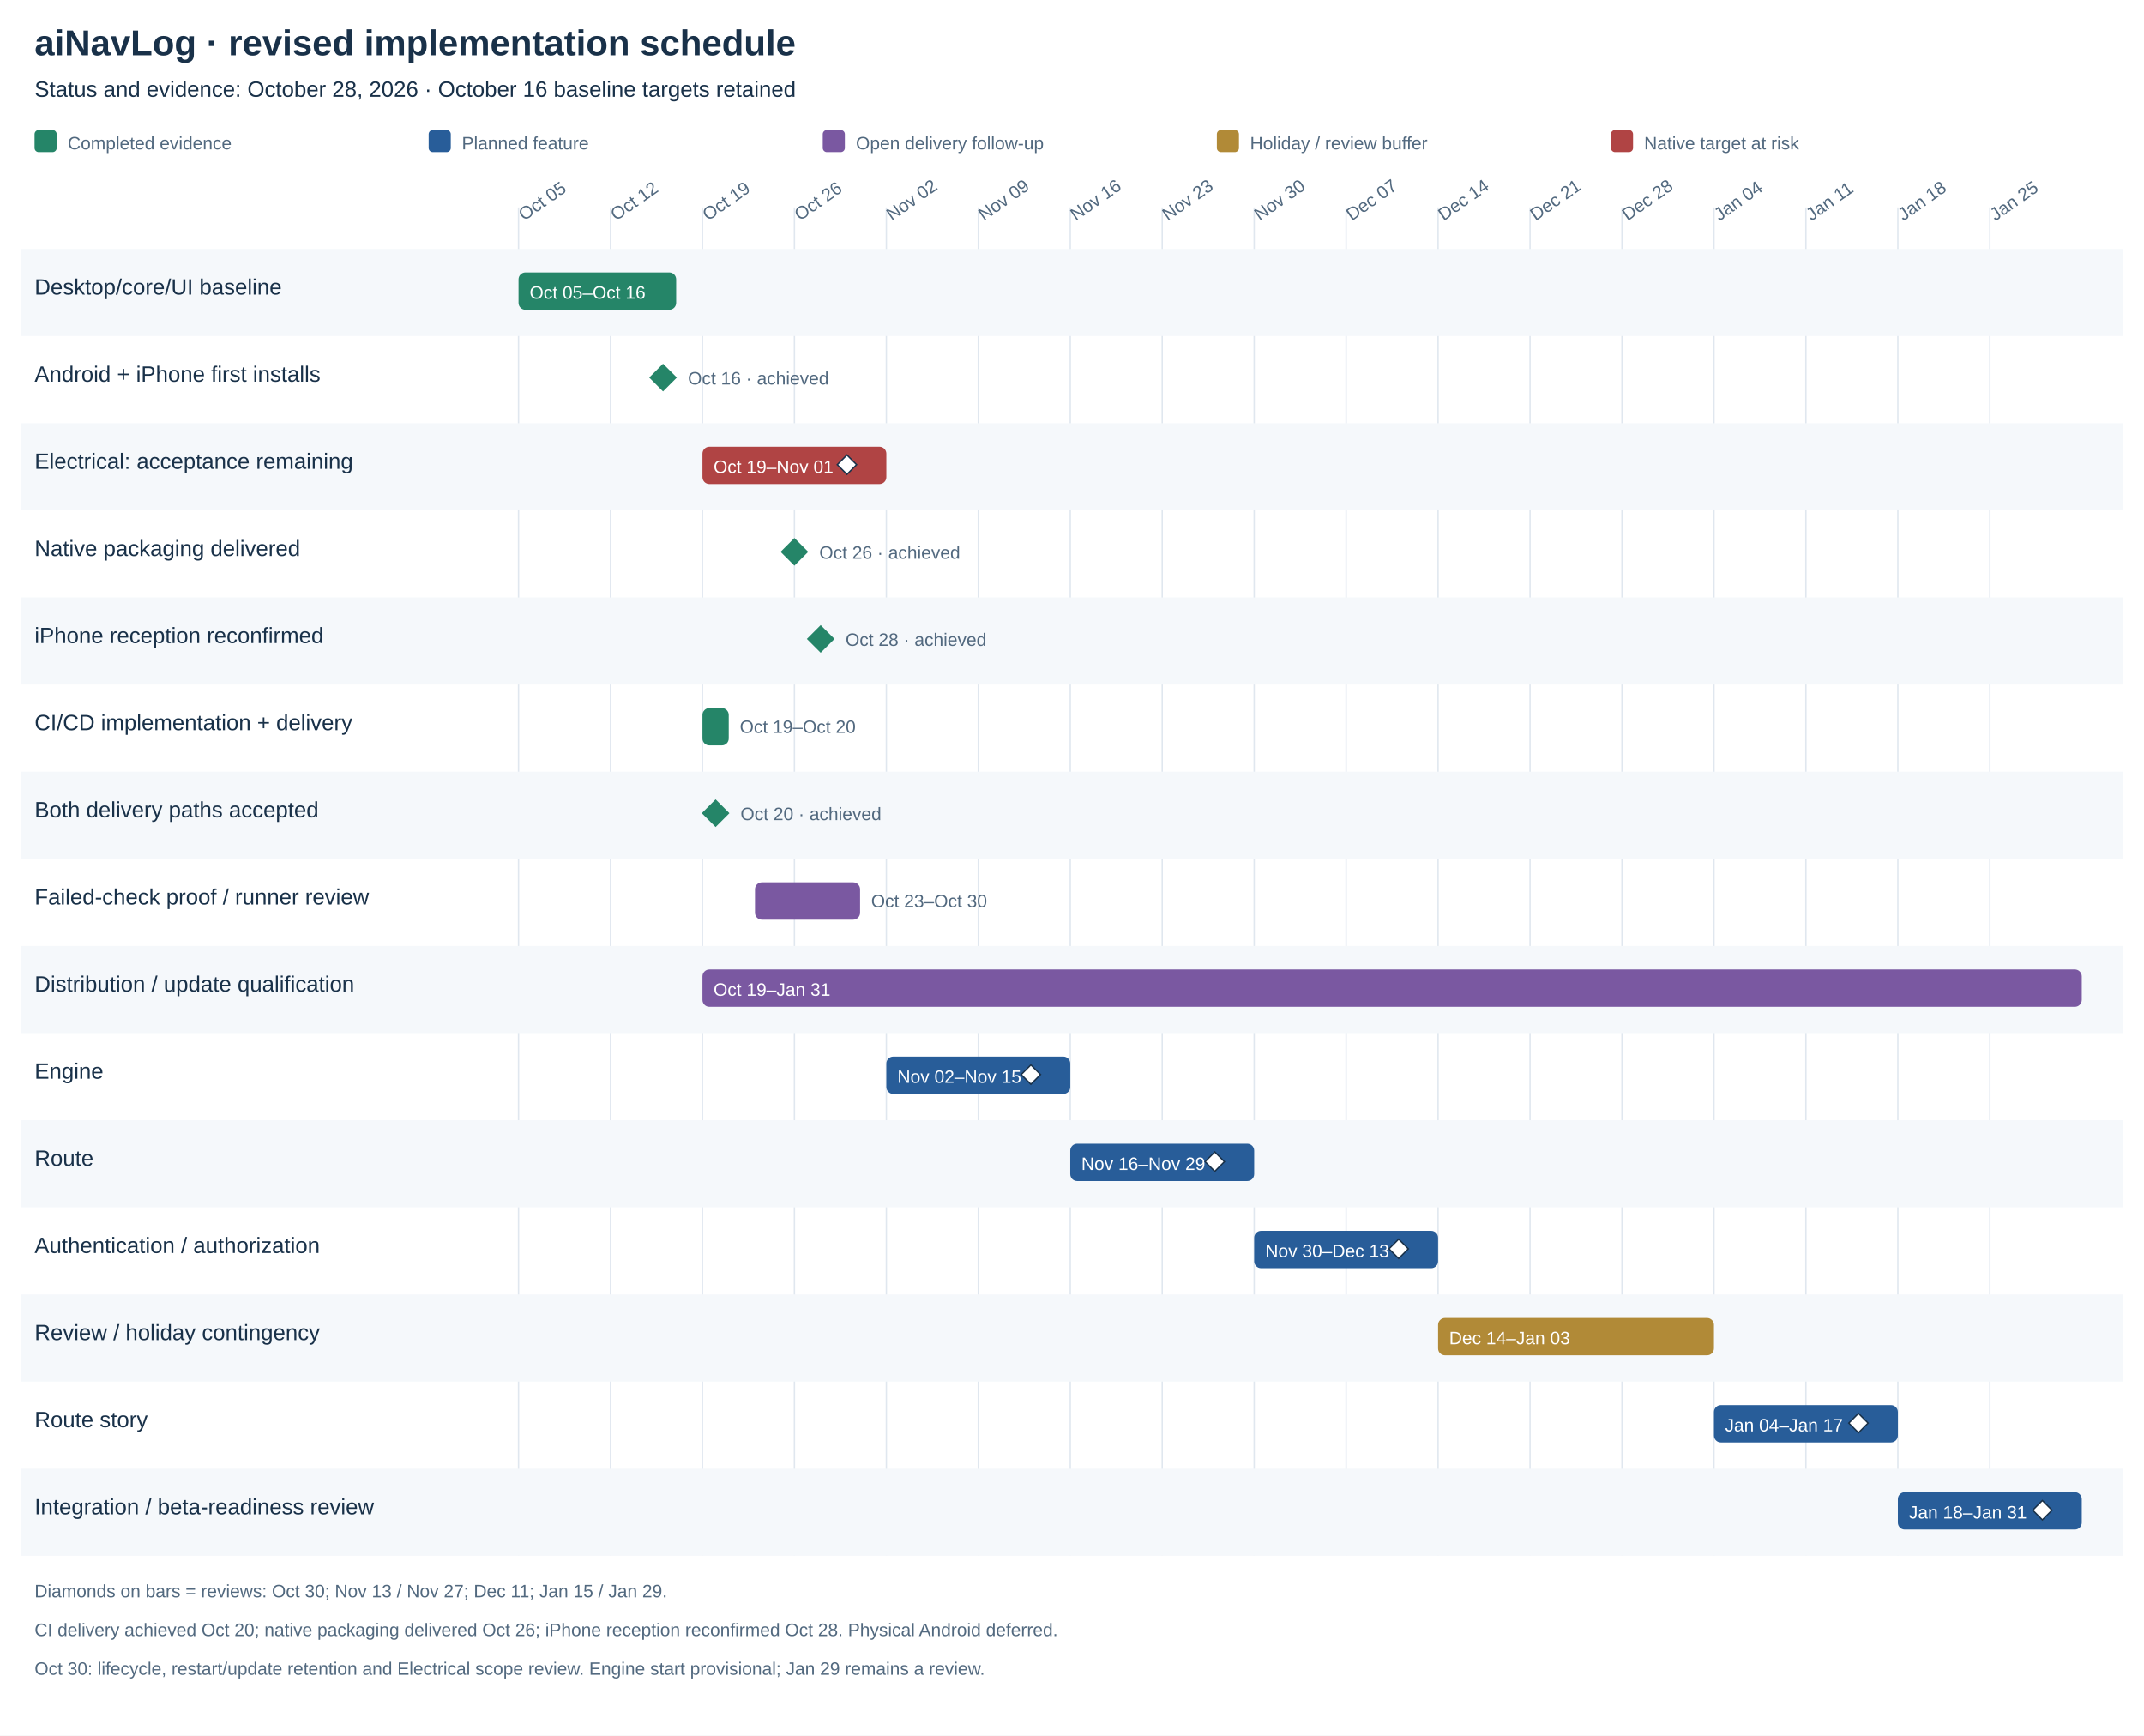
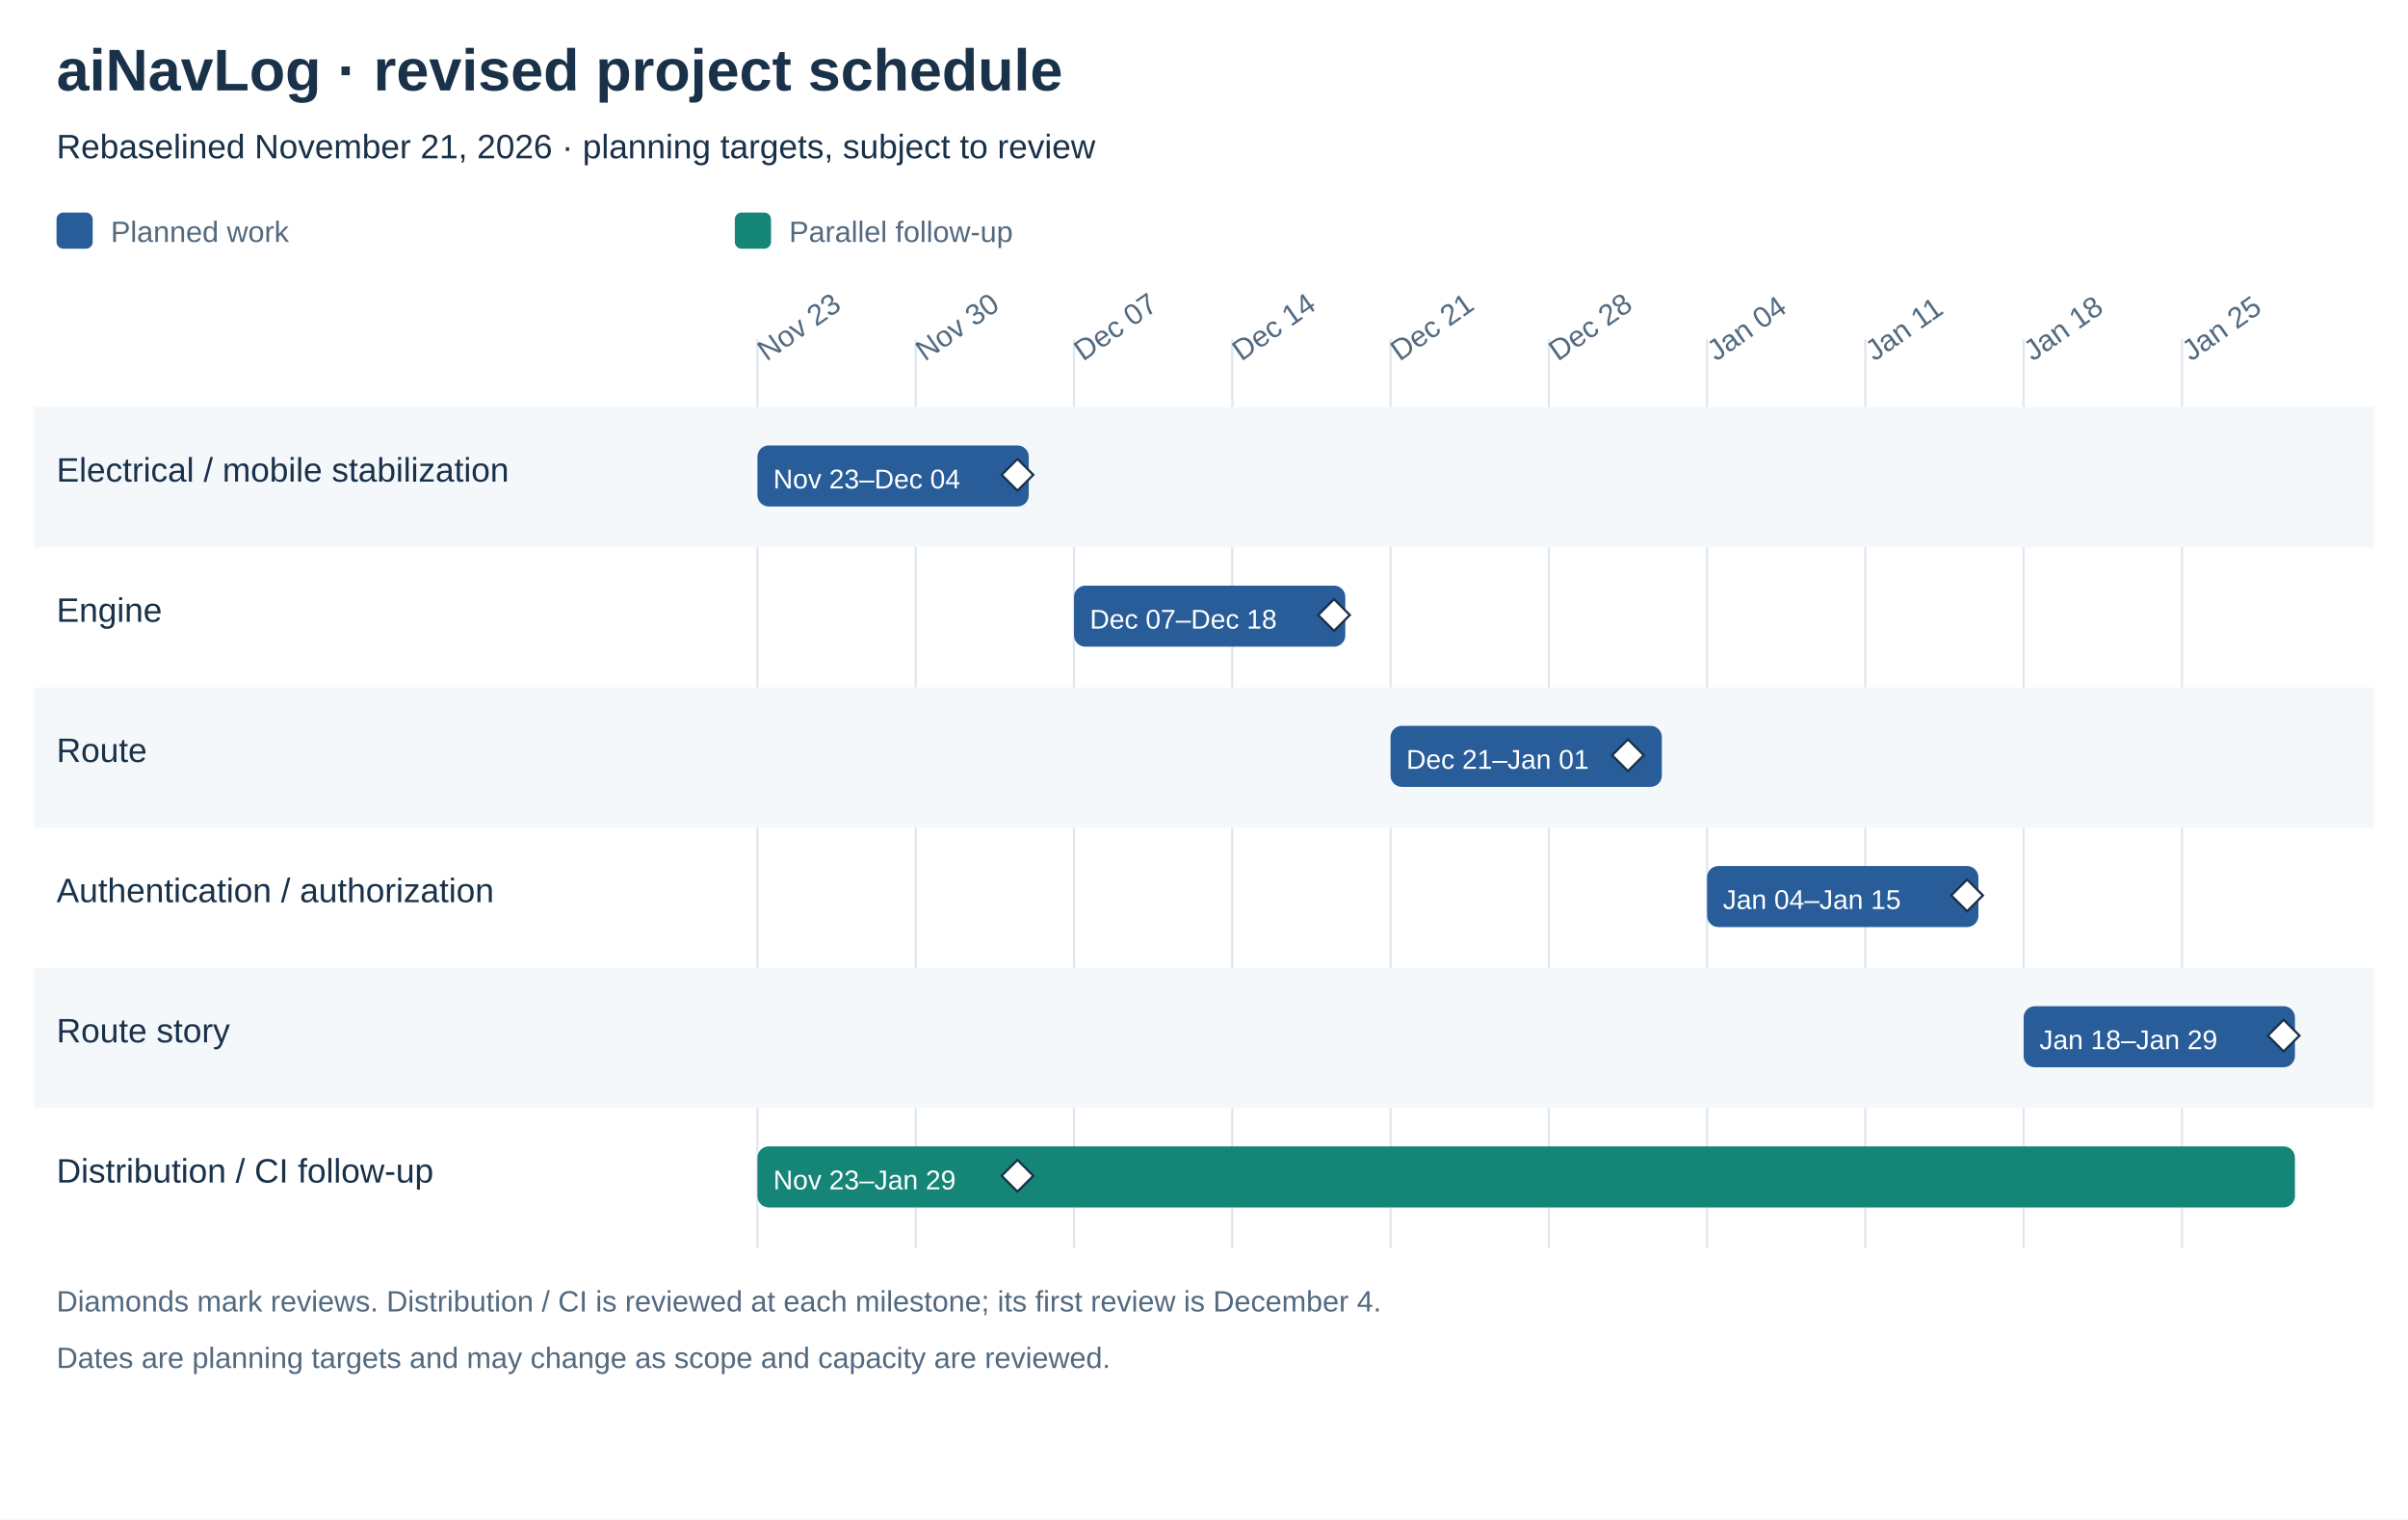
- <svg xmlns="http://www.w3.org/2000/svg" viewBox="0 0 1550.5 1255" role="img" aria-labelledby="title desc">
-   <style>text{font-family:Arial,sans-serif;fill:#193149}.h{font-size:26px;font-weight:bold}.label{font-size:16px}.small{font-size:13px;fill:#52697f}</style>
-   <rect width="1550.5" height="1255" fill="white" />
-   <text x="25" y="40" class="h">aiNavLog · revised implementation schedule</text>
-   <text x="25" y="70" class="label">Status and evidence: October 28, 2026 · October 16 baseline targets retained</text>
-   <rect x="25" y="94" width="16" height="16" rx="3" fill="#258568" />
-   <text x="49" y="108" class="small">Completed evidence</text>
-   <rect x="310" y="94" width="16" height="16" rx="3" fill="#285d99" />
-   <text x="334" y="108" class="small">Planned feature</text>
-   <rect x="595" y="94" width="16" height="16" rx="3" fill="#7a58a1" />
-   <text x="619" y="108" class="small">Open delivery follow-up</text>
-   <rect x="880" y="94" width="16" height="16" rx="3" fill="#b18a37" />
-   <text x="904" y="108" class="small">Holiday / review buffer</text>
-   <rect x="1165" y="94" width="16" height="16" rx="3" fill="#b04444" />
-   <text x="1189" y="108" class="small">Native target at risk</text>
-   <path d="M375.0 150V1125" stroke="#e0e7ef" />
-   <text transform="translate(379.0,160) rotate(-35)" class="small">Oct 05</text>
-   <path d="M441.5 150V1125" stroke="#e0e7ef" />
-   <text transform="translate(445.5,160) rotate(-35)" class="small">Oct 12</text>
-   <path d="M508.0 150V1125" stroke="#e0e7ef" />
-   <text transform="translate(512.0,160) rotate(-35)" class="small">Oct 19</text>
-   <path d="M574.5 150V1125" stroke="#e0e7ef" />
-   <text transform="translate(578.5,160) rotate(-35)" class="small">Oct 26</text>
-   <path d="M641.0 150V1125" stroke="#e0e7ef" />
-   <text transform="translate(645.0,160) rotate(-35)" class="small">Nov 02</text>
-   <path d="M707.5 150V1125" stroke="#e0e7ef" />
-   <text transform="translate(711.5,160) rotate(-35)" class="small">Nov 09</text>
-   <path d="M774.0 150V1125" stroke="#e0e7ef" />
-   <text transform="translate(778.0,160) rotate(-35)" class="small">Nov 16</text>
-   <path d="M840.5 150V1125" stroke="#e0e7ef" />
-   <text transform="translate(844.5,160) rotate(-35)" class="small">Nov 23</text>
-   <path d="M907.0 150V1125" stroke="#e0e7ef" />
-   <text transform="translate(911.0,160) rotate(-35)" class="small">Nov 30</text>
-   <path d="M973.5 150V1125" stroke="#e0e7ef" />
-   <text transform="translate(977.5,160) rotate(-35)" class="small">Dec 07</text>
-   <path d="M1040.0 150V1125" stroke="#e0e7ef" />
-   <text transform="translate(1044.0,160) rotate(-35)" class="small">Dec 14</text>
-   <path d="M1106.5 150V1125" stroke="#e0e7ef" />
-   <text transform="translate(1110.5,160) rotate(-35)" class="small">Dec 21</text>
-   <path d="M1173.0 150V1125" stroke="#e0e7ef" />
-   <text transform="translate(1177.0,160) rotate(-35)" class="small">Dec 28</text>
-   <path d="M1239.5 150V1125" stroke="#e0e7ef" />
-   <text transform="translate(1243.5,160) rotate(-35)" class="small">Jan 04</text>
-   <path d="M1306.0 150V1125" stroke="#e0e7ef" />
-   <text transform="translate(1310.0,160) rotate(-35)" class="small">Jan 11</text>
-   <path d="M1372.5 150V1125" stroke="#e0e7ef" />
-   <text transform="translate(1376.5,160) rotate(-35)" class="small">Jan 18</text>
-   <path d="M1439.0 150V1125" stroke="#e0e7ef" />
-   <text transform="translate(1443.0,160) rotate(-35)" class="small">Jan 25</text>
-   <rect x="15" y="180" width="1520.5" height="63" fill="#f5f8fb" />
-   <text x="25" y="213" class="label">Desktop/core/UI baseline</text>
-   <rect x="375.0" y="197" width="114.0" height="27" rx="5" fill="#258568" />
-   <text x="383.0" y="216" style="font:13px Arial;fill:white">Oct 05–Oct 16</text>
-   <text x="25" y="276" class="label">Android + iPhone first installs</text>
-   <path d="M479.5 263l10 10-10 10-10-10Z" fill="#258568" />
-   <text x="497.5" y="278" class="small">Oct 16 · achieved</text>
-   <rect x="15" y="306" width="1520.5" height="63" fill="#f5f8fb" />
-   <text x="25" y="339" class="label">Electrical: acceptance remaining</text>
-   <rect x="508.0" y="323" width="133.0" height="27" rx="5" fill="#b04444" />
-   <text x="516.0" y="342" style="font:13px Arial;fill:white">Oct 19–Nov 01</text>
-   <text x="25" y="402" class="label">Native packaging delivered</text>
-   <path d="M574.5 389l10 10-10 10-10-10Z" fill="#258568" />
-   <text x="592.5" y="404" class="small">Oct 26 · achieved</text>
-   <rect x="15" y="432" width="1520.5" height="63" fill="#f5f8fb" />
-   <text x="25" y="465" class="label">iPhone reception reconfirmed</text>
-   <path d="M593.5 452l10 10-10 10-10-10Z" fill="#258568" />
-   <text x="611.5" y="467" class="small">Oct 28 · achieved</text>
-   <text x="25" y="528" class="label">CI/CD implementation + delivery</text>
-   <rect x="508.0" y="512" width="19.0" height="27" rx="5" fill="#258568" />
-   <text x="535.0" y="530" class="small">Oct 19–Oct 20</text>
-   <rect x="15" y="558" width="1520.5" height="63" fill="#f5f8fb" />
-   <text x="25" y="591" class="label">Both delivery paths accepted</text>
-   <path d="M517.5 578l10 10-10 10-10-10Z" fill="#258568" />
-   <text x="535.5" y="593" class="small">Oct 20 · achieved</text>
-   <text x="25" y="654" class="label">Failed-check proof / runner review</text>
-   <rect x="546.0" y="638" width="76.0" height="27" rx="5" fill="#7a58a1" />
-   <text x="630.0" y="656" class="small">Oct 23–Oct 30</text>
-   <rect x="15" y="684" width="1520.5" height="63" fill="#f5f8fb" />
-   <text x="25" y="717" class="label">Distribution / update qualification</text>
-   <rect x="508.0" y="701" width="997.5" height="27" rx="5" fill="#7a58a1" />
-   <text x="516.0" y="720" style="font:13px Arial;fill:white">Oct 19–Jan 31</text>
-   <text x="25" y="780" class="label">Engine</text>
-   <rect x="641.0" y="764" width="133.0" height="27" rx="5" fill="#285d99" />
-   <text x="649.0" y="783" style="font:13px Arial;fill:white">Nov 02–Nov 15</text>
-   <rect x="15" y="810" width="1520.5" height="63" fill="#f5f8fb" />
-   <text x="25" y="843" class="label">Route</text>
-   <rect x="774.0" y="827" width="133.0" height="27" rx="5" fill="#285d99" />
-   <text x="782.0" y="846" style="font:13px Arial;fill:white">Nov 16–Nov 29</text>
-   <text x="25" y="906" class="label">Authentication / authorization</text>
-   <rect x="907.0" y="890" width="133.0" height="27" rx="5" fill="#285d99" />
-   <text x="915.0" y="909" style="font:13px Arial;fill:white">Nov 30–Dec 13</text>
-   <rect x="15" y="936" width="1520.5" height="63" fill="#f5f8fb" />
-   <text x="25" y="969" class="label">Review / holiday contingency</text>
-   <rect x="1040.0" y="953" width="199.5" height="27" rx="5" fill="#b18a37" />
-   <text x="1048.0" y="972" style="font:13px Arial;fill:white">Dec 14–Jan 03</text>
-   <text x="25" y="1032" class="label">Route story</text>
-   <rect x="1239.5" y="1016" width="133.0" height="27" rx="5" fill="#285d99" />
-   <text x="1247.5" y="1035" style="font:13px Arial;fill:white">Jan 04–Jan 17</text>
-   <rect x="15" y="1062" width="1520.5" height="63" fill="#f5f8fb" />
-   <text x="25" y="1095" class="label">Integration / beta-readiness review</text>
-   <rect x="1372.5" y="1079" width="133.0" height="27" rx="5" fill="#285d99" />
-   <text x="1380.5" y="1098" style="font:13px Arial;fill:white">Jan 18–Jan 31</text>
-   <path d="M612.5 329l7 7-7 7-7-7Z" fill="white" stroke="#193149" />
-   <path d="M745.5 770l7 7-7 7-7-7Z" fill="white" stroke="#193149" />
-   <path d="M878.5 833l7 7-7 7-7-7Z" fill="white" stroke="#193149" />
-   <path d="M1011.5 896l7 7-7 7-7-7Z" fill="white" stroke="#193149" />
-   <path d="M1344.0 1022l7 7-7 7-7-7Z" fill="white" stroke="#193149" />
-   <path d="M1477.0 1085l7 7-7 7-7-7Z" fill="white" stroke="#193149" />
-   <text x="25" y="1155" class="small">Diamonds on bars = reviews: Oct 30; Nov 13 / Nov 27; Dec 11; Jan 15 / Jan 29.</text>
-   <text x="25" y="1183" class="small">CI delivery achieved Oct 20; native packaging delivered Oct 26; iPhone reception reconfirmed Oct 28. Physical Android deferred.</text>
-   <text x="25" y="1211" class="small">Oct 30: lifecycle, restart/update retention and Electrical scope review. Engine start provisional; Jan 29 remains a review.</text>
+ <svg xmlns="http://www.w3.org/2000/svg" viewBox="0 0 1065 672" role="img" aria-labelledby="title desc">
+   <style>text{font-family:Arial,sans-serif;fill:#193149}.h{font-size:26px;font-weight:bold}.label{font-size:15px}.small{font-size:13px;fill:#52697f}</style>
+   <rect width="1065" height="672" fill="white" />
+   <text x="25" y="40" class="h">aiNavLog · revised project schedule</text>
+   <text x="25" y="70" class="label">Rebaselined November 21, 2026 · planning targets, subject to review</text>
+   <rect x="25" y="94" width="16" height="16" rx="3" fill="#285d99" />
+   <text x="49" y="107" class="small">Planned work</text>
+   <rect x="325" y="94" width="16" height="16" rx="3" fill="#148576" />
+   <text x="349" y="107" class="small">Parallel follow-up</text>
+   <path d="M335 150V552" stroke="#e0e7ef" />
+   <text transform="translate(339,160) rotate(-35)" class="small">Nov 23</text>
+   <path d="M405 150V552" stroke="#e0e7ef" />
+   <text transform="translate(409,160) rotate(-35)" class="small">Nov 30</text>
+   <path d="M475 150V552" stroke="#e0e7ef" />
+   <text transform="translate(479,160) rotate(-35)" class="small">Dec 07</text>
+   <path d="M545 150V552" stroke="#e0e7ef" />
+   <text transform="translate(549,160) rotate(-35)" class="small">Dec 14</text>
+   <path d="M615 150V552" stroke="#e0e7ef" />
+   <text transform="translate(619,160) rotate(-35)" class="small">Dec 21</text>
+   <path d="M685 150V552" stroke="#e0e7ef" />
+   <text transform="translate(689,160) rotate(-35)" class="small">Dec 28</text>
+   <path d="M755 150V552" stroke="#e0e7ef" />
+   <text transform="translate(759,160) rotate(-35)" class="small">Jan 04</text>
+   <path d="M825 150V552" stroke="#e0e7ef" />
+   <text transform="translate(829,160) rotate(-35)" class="small">Jan 11</text>
+   <path d="M895 150V552" stroke="#e0e7ef" />
+   <text transform="translate(899,160) rotate(-35)" class="small">Jan 18</text>
+   <path d="M965 150V552" stroke="#e0e7ef" />
+   <text transform="translate(969,160) rotate(-35)" class="small">Jan 25</text>
+   <rect x="15" y="180" width="1035" height="62" fill="#f5f8fb" />
+   <text x="25" y="213" class="label">Electrical / mobile stabilization</text>
+   <rect x="335" y="197" width="120" height="27" rx="5" fill="#285d99" />
+   <text x="342" y="216" style="font:12px Arial;fill:white">Nov 23–Dec 04</text>
+   <path d="M450.0 203l7 7-7 7-7-7Z" fill="white" stroke="#193149" />
+   <text x="25" y="275" class="label">Engine</text>
+   <rect x="475" y="259" width="120" height="27" rx="5" fill="#285d99" />
+   <text x="482" y="278" style="font:12px Arial;fill:white">Dec 07–Dec 18</text>
+   <path d="M590.0 265l7 7-7 7-7-7Z" fill="white" stroke="#193149" />
+   <rect x="15" y="304" width="1035" height="62" fill="#f5f8fb" />
+   <text x="25" y="337" class="label">Route</text>
+   <rect x="615" y="321" width="120" height="27" rx="5" fill="#285d99" />
+   <text x="622" y="340" style="font:12px Arial;fill:white">Dec 21–Jan 01</text>
+   <path d="M720.0 327l7 7-7 7-7-7Z" fill="white" stroke="#193149" />
+   <text x="25" y="399" class="label">Authentication / authorization</text>
+   <rect x="755" y="383" width="120" height="27" rx="5" fill="#285d99" />
+   <text x="762" y="402" style="font:12px Arial;fill:white">Jan 04–Jan 15</text>
+   <path d="M870.0 389l7 7-7 7-7-7Z" fill="white" stroke="#193149" />
+   <rect x="15" y="428" width="1035" height="62" fill="#f5f8fb" />
+   <text x="25" y="461" class="label">Route story</text>
+   <rect x="895" y="445" width="120" height="27" rx="5" fill="#285d99" />
+   <text x="902" y="464" style="font:12px Arial;fill:white">Jan 18–Jan 29</text>
+   <path d="M1010.0 451l7 7-7 7-7-7Z" fill="white" stroke="#193149" />
+   <text x="25" y="523" class="label">Distribution / CI follow-up</text>
+   <rect x="335" y="507" width="680" height="27" rx="5" fill="#148576" />
+   <text x="342" y="526" style="font:12px Arial;fill:white">Nov 23–Jan 29</text>
+   <path d="M450.0 513l7 7-7 7-7-7Z" fill="white" stroke="#193149" />
+   <text x="25" y="580" class="small">Diamonds mark reviews. Distribution / CI is reviewed at each milestone; its first review is December 4.</text>
+   <text x="25" y="605" class="small">Dates are planning targets and may change as scope and capacity are reviewed.</text>
</svg>
